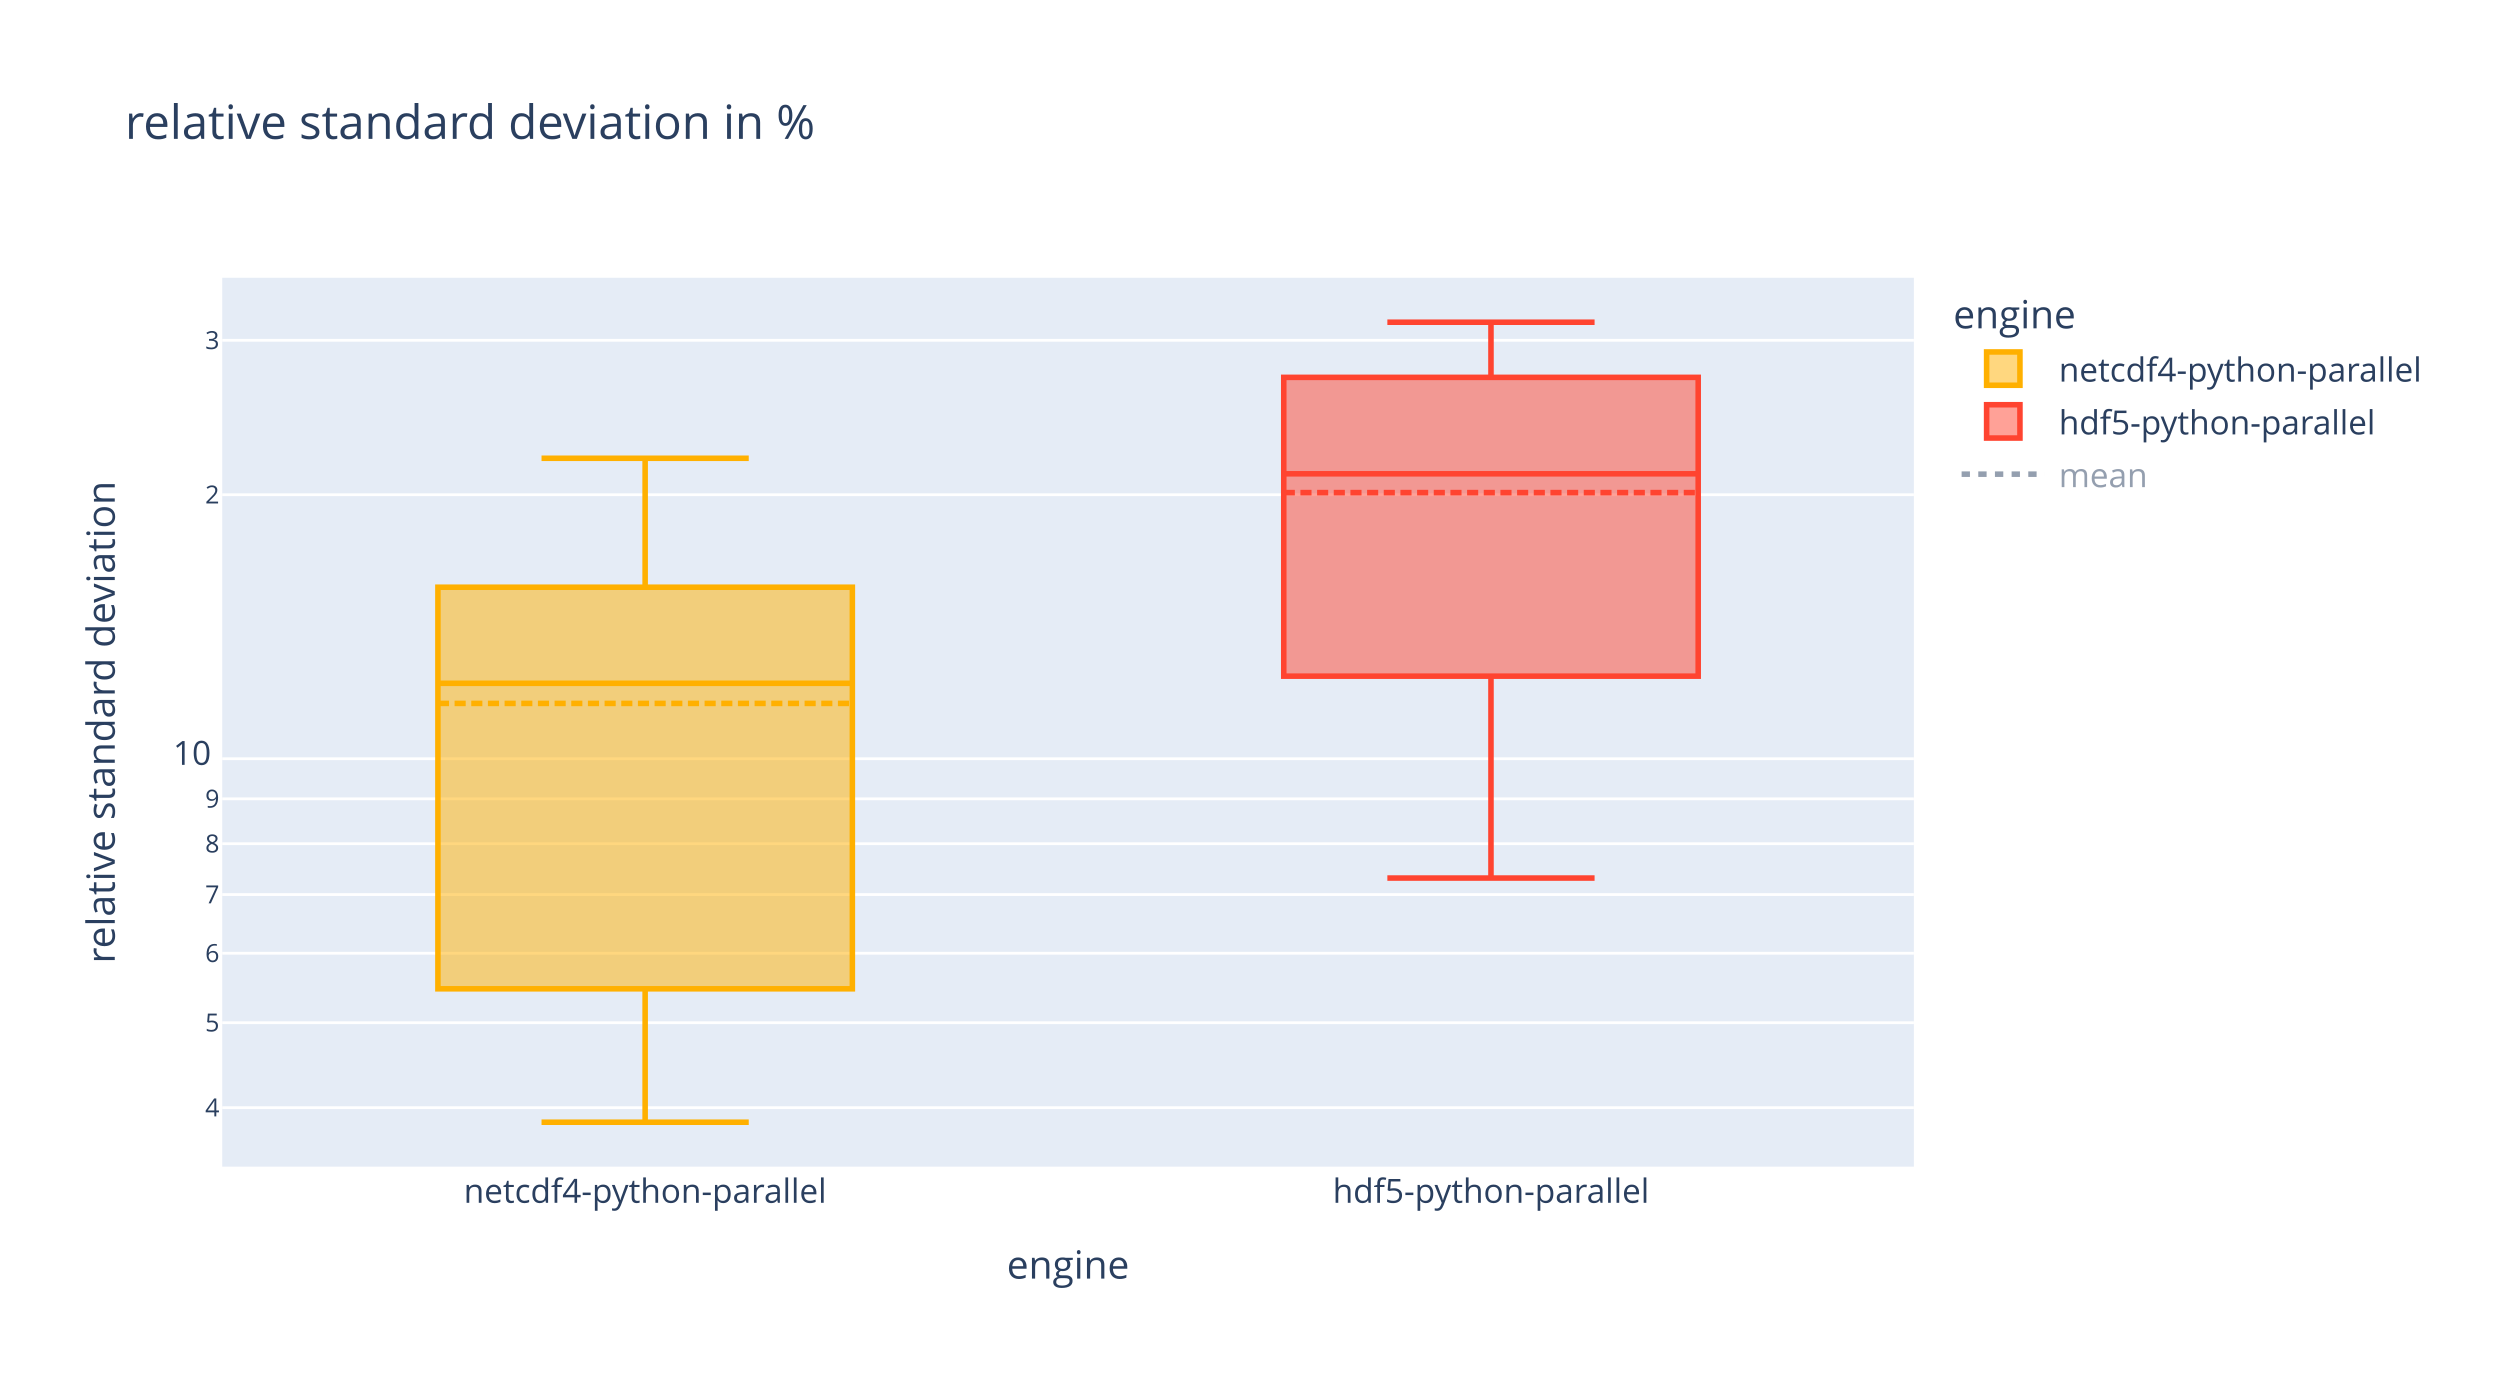
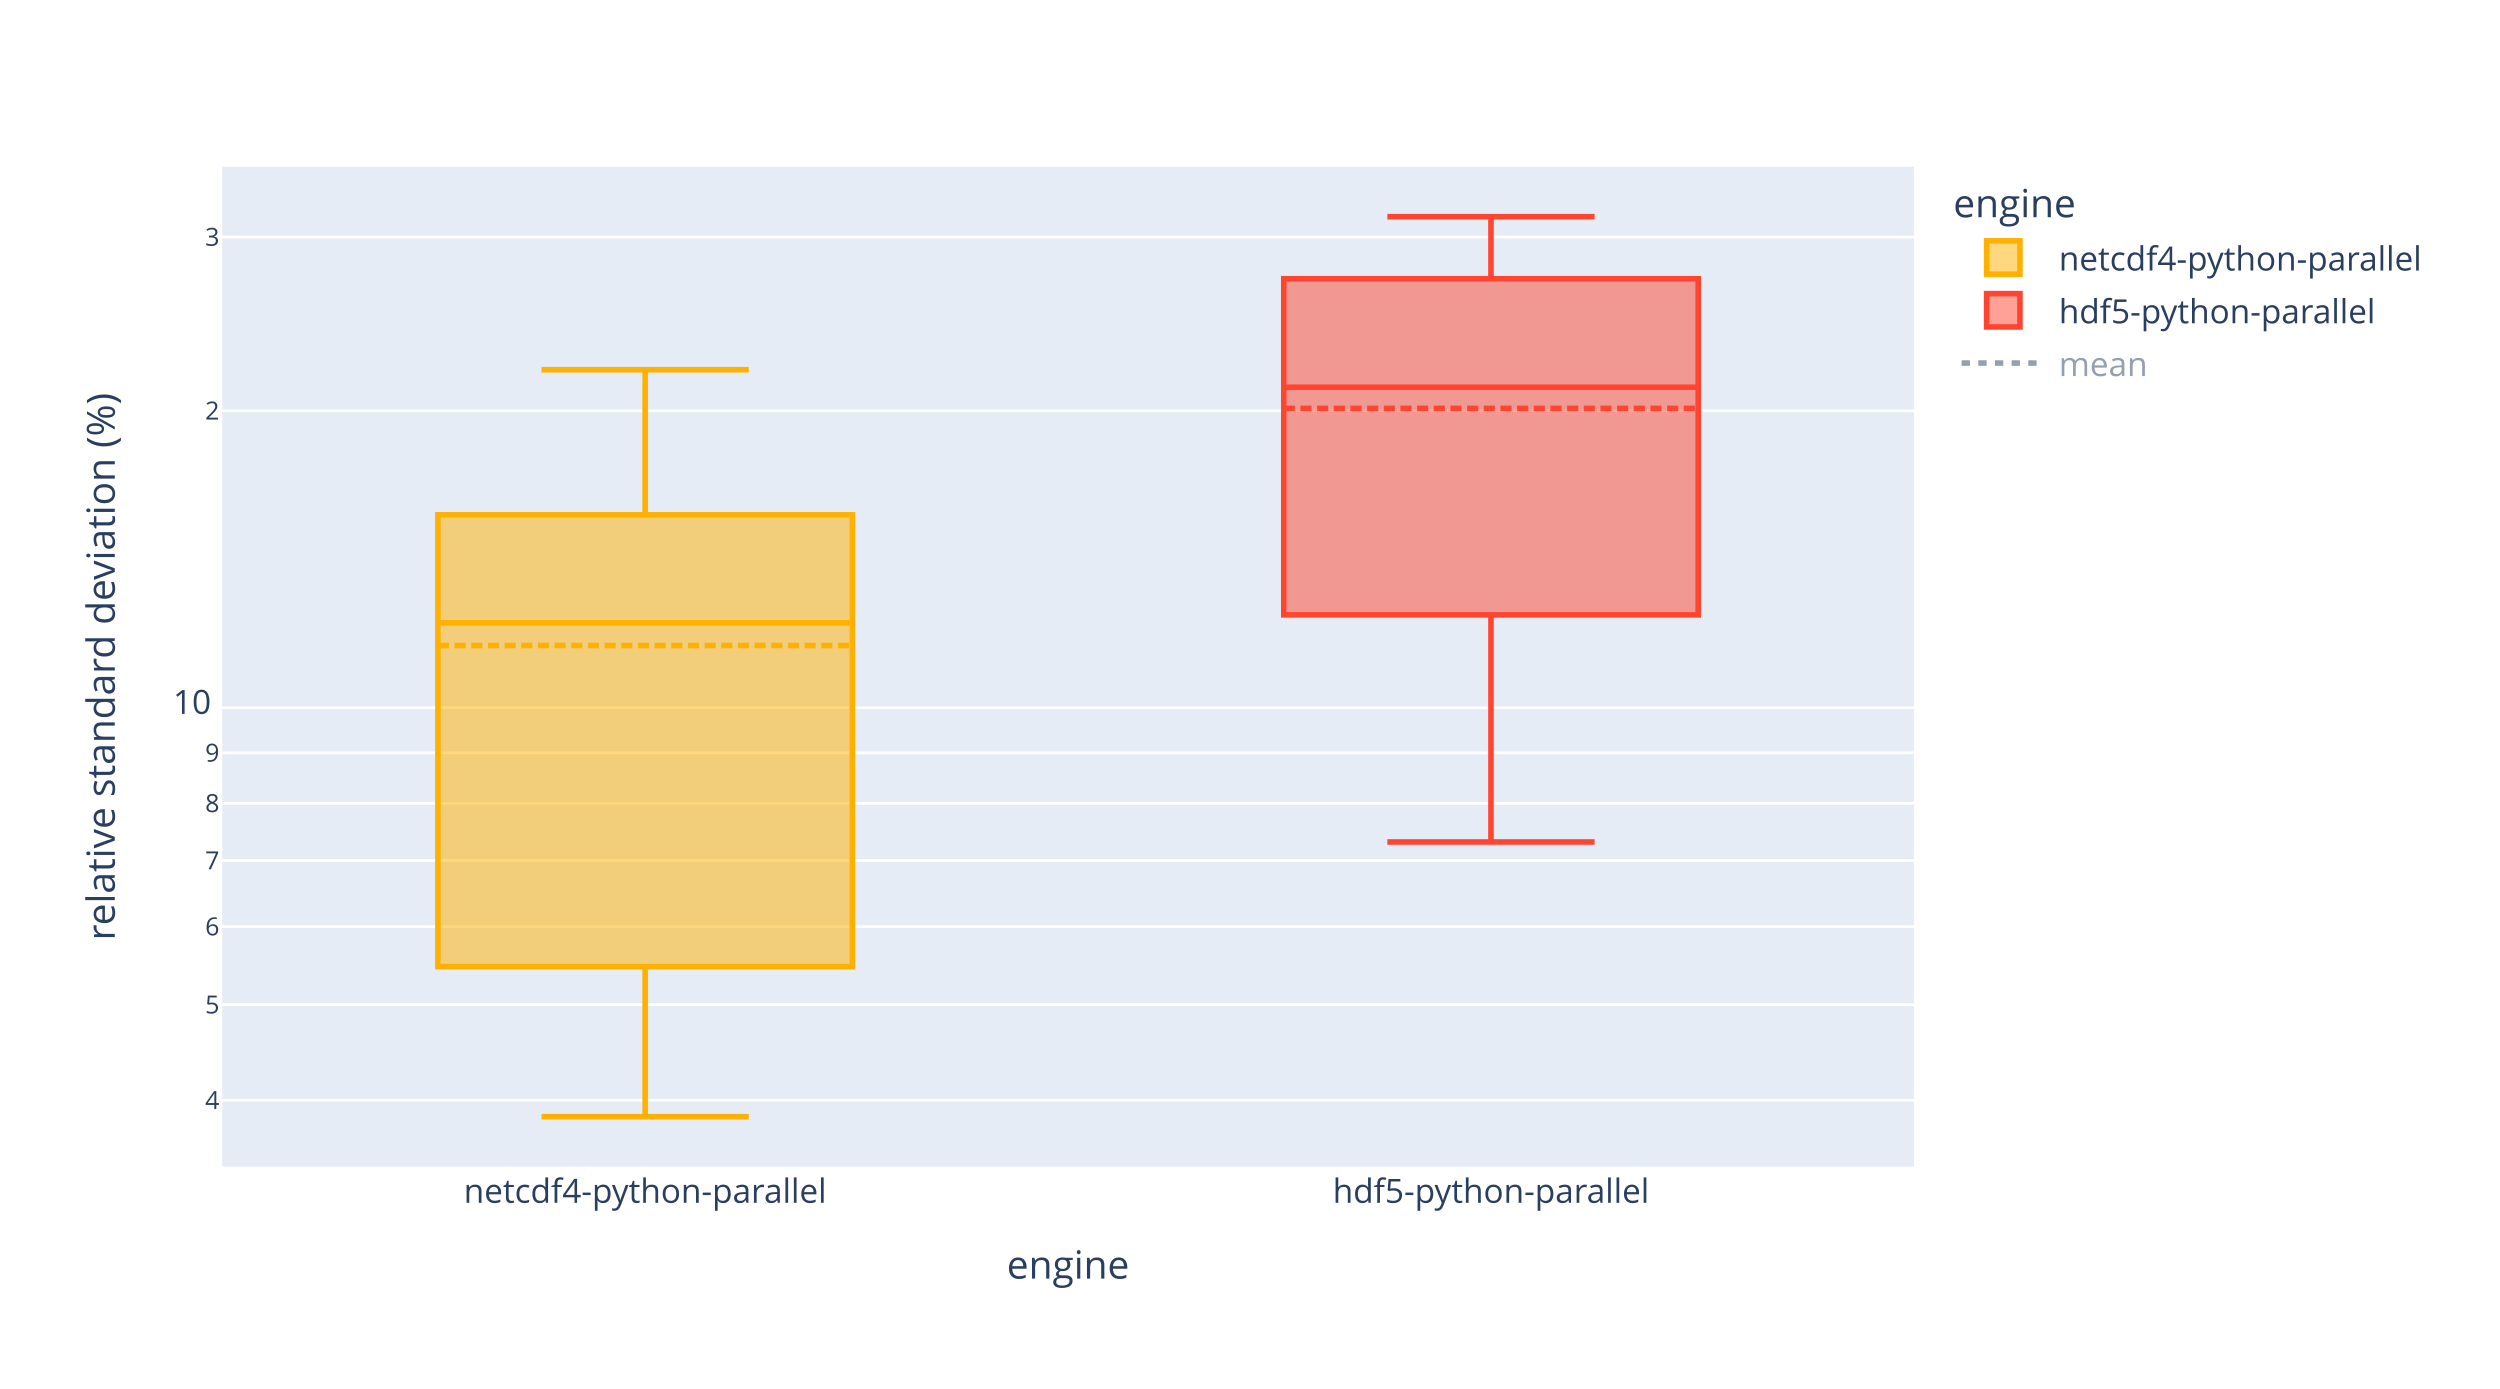
<svg xmlns="http://www.w3.org/2000/svg" class="main-svg" width="900" height="500" style="" viewBox="0 0 900 500">
  <rect x="0" y="0" width="900" height="500" style="fill: rgb(255, 255, 255); fill-opacity: 1;" />
-   <defs id="defs-54064a">
+   <defs id="defs-ea0350">
    <g class="clips">
-       <clipPath id="clip54064axyplot" class="plotclip">
-         <rect width="609" height="320" />
-       </clipPath>
-       <clipPath class="axesclip" id="clip54064ax">
+       <clipPath id="clipea0350xyplot" class="plotclip">
+         <rect width="609" height="360" />
+       </clipPath>
+       <clipPath class="axesclip" id="clipea0350x">
        <rect x="80" y="0" width="609" height="500" />
      </clipPath>
-       <clipPath class="axesclip" id="clip54064ay">
-         <rect x="0" y="100" width="900" height="320" />
-       </clipPath>
-       <clipPath class="axesclip" id="clip54064axy">
-         <rect x="80" y="100" width="609" height="320" />
+       <clipPath class="axesclip" id="clipea0350y">
+         <rect x="0" y="60" width="900" height="360" />
+       </clipPath>
+       <clipPath class="axesclip" id="clipea0350xy">
+         <rect x="80" y="60" width="609" height="360" />
      </clipPath>
    </g>
    <g class="gradients" />
    <g class="patterns" />
  </defs>
  <g class="bglayer">
-     <rect class="bg" x="80" y="100" width="609" height="320" style="fill: rgb(229, 236, 246); fill-opacity: 1; stroke-width: 0;" />
+     <rect class="bg" x="80" y="60" width="609" height="360" style="fill: rgb(229, 236, 246); fill-opacity: 1; stroke-width: 0;" />
  </g>
  <g class="layer-below">
    <g class="imagelayer" />
    <g class="shapelayer" />
  </g>
  <g class="cartesianlayer">
    <g class="subplot xy">
      <g class="layer-subplot">
        <g class="shapelayer" />
        <g class="imagelayer" />
      </g>
      <g class="minor-gridlayer">
        <g class="x" />
        <g class="y" />
      </g>
      <g class="gridlayer">
        <g class="x" />
        <g class="y">
-           <path class="ygrid crisp" transform="translate(0,398.76)" d="M80,0h609" style="stroke: rgb(255, 255, 255); stroke-opacity: 1; stroke-width: 1px;" />
-           <path class="ygrid crisp" transform="translate(0,368.17)" d="M80,0h609" style="stroke: rgb(255, 255, 255); stroke-opacity: 1; stroke-width: 1px;" />
-           <path class="ygrid crisp" transform="translate(0,343.17)" d="M80,0h609" style="stroke: rgb(255, 255, 255); stroke-opacity: 1; stroke-width: 1px;" />
-           <path class="ygrid crisp" transform="translate(0,322.04)" d="M80,0h609" style="stroke: rgb(255, 255, 255); stroke-opacity: 1; stroke-width: 1px;" />
-           <path class="ygrid crisp" transform="translate(0,303.73)" d="M80,0h609" style="stroke: rgb(255, 255, 255); stroke-opacity: 1; stroke-width: 1px;" />
-           <path class="ygrid crisp" transform="translate(0,287.58)" d="M80,0h609" style="stroke: rgb(255, 255, 255); stroke-opacity: 1; stroke-width: 1px;" />
-           <path class="ygrid crisp" transform="translate(0,273.14)" d="M80,0h609" style="stroke: rgb(255, 255, 255); stroke-opacity: 1; stroke-width: 1px;" />
-           <path class="ygrid crisp" transform="translate(0,178.1)" d="M80,0h609" style="stroke: rgb(255, 255, 255); stroke-opacity: 1; stroke-width: 1px;" />
-           <path class="ygrid crisp" transform="translate(0,122.51)" d="M80,0h609" style="stroke: rgb(255, 255, 255); stroke-opacity: 1; stroke-width: 1px;" />
+           <path class="ygrid crisp" transform="translate(0,396.1)" d="M80,0h609" style="stroke: rgb(255, 255, 255); stroke-opacity: 1; stroke-width: 1px;" />
+           <path class="ygrid crisp" transform="translate(0,361.69)" d="M80,0h609" style="stroke: rgb(255, 255, 255); stroke-opacity: 1; stroke-width: 1px;" />
+           <path class="ygrid crisp" transform="translate(0,333.57)" d="M80,0h609" style="stroke: rgb(255, 255, 255); stroke-opacity: 1; stroke-width: 1px;" />
+           <path class="ygrid crisp" transform="translate(0,309.79)" d="M80,0h609" style="stroke: rgb(255, 255, 255); stroke-opacity: 1; stroke-width: 1px;" />
+           <path class="ygrid crisp" transform="translate(0,289.19)" d="M80,0h609" style="stroke: rgb(255, 255, 255); stroke-opacity: 1; stroke-width: 1px;" />
+           <path class="ygrid crisp" transform="translate(0,271.03)" d="M80,0h609" style="stroke: rgb(255, 255, 255); stroke-opacity: 1; stroke-width: 1px;" />
+           <path class="ygrid crisp" transform="translate(0,254.78)" d="M80,0h609" style="stroke: rgb(255, 255, 255); stroke-opacity: 1; stroke-width: 1px;" />
+           <path class="ygrid crisp" transform="translate(0,147.87)" d="M80,0h609" style="stroke: rgb(255, 255, 255); stroke-opacity: 1; stroke-width: 1px;" />
+           <path class="ygrid crisp" transform="translate(0,85.33)" d="M80,0h609" style="stroke: rgb(255, 255, 255); stroke-opacity: 1; stroke-width: 1px;" />
        </g>
      </g>
      <g class="zerolinelayer" />
      <g class="layer-between">
        <g class="shapelayer" />
        <g class="imagelayer" />
      </g>
      <path class="xlines-below" />
      <path class="ylines-below" />
      <g class="overlines-below" />
      <g class="xaxislayer-below" />
      <g class="yaxislayer-below" />
      <g class="overaxes-below" />
      <g class="overplot">
-         <g class="xy" transform="translate(80,100)" clip-path="url(#clip54064axyplot)">
+         <g class="xy" transform="translate(80,60)" clip-path="url(#clipea0350xyplot)">
          <g class="boxlayer mlayer">
            <g class="trace boxes" style="opacity: 1;">
-               <path class="box" d="M77.65,145.99H226.85M77.65,255.97H226.85V111.4H77.65ZM152.25,255.97V304M152.25,111.4V64.98M114.95,304H189.55M114.95,64.98H189.55" style="vector-effect: none; stroke-width: 2px; stroke: rgb(255, 176, 0); stroke-opacity: 1; fill: rgb(255, 176, 0); fill-opacity: 0.5;" />
+               <path class="box" d="M77.65,164.23H226.85M77.65,287.97H226.85V125.33H77.65ZM152.25,287.97V342M152.25,125.33V73.1M114.95,342H189.55M114.95,73.1H189.55" style="vector-effect: none; stroke-width: 2px; stroke: rgb(255, 176, 0); stroke-opacity: 1; fill: rgb(255, 176, 0); fill-opacity: 0.5;" />
              <g class="points" />
-               <path class="mean" d="M77.65,153.23H226.85" style="fill: none; vector-effect: non-scaling-stroke; stroke-width: 2; stroke-dasharray: 4px, 2px; stroke: rgb(255, 176, 0); stroke-opacity: 1;" />
+               <path class="mean" d="M77.65,172.38H226.85" style="fill: none; vector-effect: non-scaling-stroke; stroke-width: 2; stroke-dasharray: 4px, 2px; stroke: rgb(255, 176, 0); stroke-opacity: 1;" />
            </g>
            <g class="trace boxes" style="opacity: 1;">
-               <path class="box" d="M382.15,70.57H531.35M382.15,143.42H531.35V35.85H382.15ZM456.75,143.42V216.1M456.75,35.85V16M419.45,216.1H494.05M419.45,16H494.05" style="vector-effect: none; stroke-width: 2px; stroke: rgb(255, 68, 48); stroke-opacity: 1; fill: rgb(255, 68, 48); fill-opacity: 0.5;" />
+               <path class="box" d="M382.15,79.39H531.35M382.15,161.35H531.35V40.33H382.15ZM456.75,161.35V243.11M456.75,40.33V18M419.45,243.11H494.05M419.45,18H494.05" style="vector-effect: none; stroke-width: 2px; stroke: rgb(255, 68, 48); stroke-opacity: 1; fill: rgb(255, 68, 48); fill-opacity: 0.5;" />
              <g class="points" />
-               <path class="mean" d="M382.15,77.34H531.35" style="fill: none; vector-effect: non-scaling-stroke; stroke-width: 2; stroke-dasharray: 4px, 2px; stroke: rgb(255, 68, 48); stroke-opacity: 1;" />
+               <path class="mean" d="M382.15,87.01H531.35" style="fill: none; vector-effect: non-scaling-stroke; stroke-width: 2; stroke-dasharray: 4px, 2px; stroke: rgb(255, 68, 48); stroke-opacity: 1;" />
            </g>
          </g>
        </g>
      </g>
      <path class="xlines-above crisp" d="M0,0" style="fill: none;" />
      <path class="ylines-above crisp" d="M0,0" style="fill: none;" />
      <g class="overlines-above" />
      <g class="xaxislayer-above">
        <g class="xtick">
          <text text-anchor="middle" x="0" y="433" transform="translate(232.25,0)" style="font-family: 'Open Sans', verdana, arial, sans-serif; font-size: 12px; fill: rgb(42, 63, 95); fill-opacity: 1; white-space: pre; opacity: 1;">netcdf4-python-parallel</text>
        </g>
        <g class="xtick">
          <text text-anchor="middle" x="0" y="433" transform="translate(536.75,0)" style="font-family: 'Open Sans', verdana, arial, sans-serif; font-size: 12px; fill: rgb(42, 63, 95); fill-opacity: 1; white-space: pre; opacity: 1;">hdf5-python-parallel</text>
        </g>
      </g>
      <g class="yaxislayer-above">
        <g class="ytick">
-           <text text-anchor="end" x="79" y="3.15" transform="translate(0,398.76)" style="font-family: 'Open Sans', verdana, arial, sans-serif; font-size: 9px; fill: rgb(42, 63, 95); fill-opacity: 1; white-space: pre; opacity: 1;">4</text>
-         </g>
-         <g class="ytick">
-           <text text-anchor="end" x="79" y="3.15" style="font-family: 'Open Sans', verdana, arial, sans-serif; font-size: 9px; fill: rgb(42, 63, 95); fill-opacity: 1; white-space: pre; opacity: 1;" transform="translate(0,368.17)">5</text>
-         </g>
-         <g class="ytick">
-           <text text-anchor="end" x="79" y="3.15" style="font-family: 'Open Sans', verdana, arial, sans-serif; font-size: 9px; fill: rgb(42, 63, 95); fill-opacity: 1; white-space: pre; opacity: 1;" transform="translate(0,343.17)">6</text>
-         </g>
-         <g class="ytick">
-           <text text-anchor="end" x="79" y="3.15" style="font-family: 'Open Sans', verdana, arial, sans-serif; font-size: 9px; fill: rgb(42, 63, 95); fill-opacity: 1; white-space: pre; opacity: 1;" transform="translate(0,322.04)">7</text>
-         </g>
-         <g class="ytick">
-           <text text-anchor="end" x="79" y="3.15" style="font-family: 'Open Sans', verdana, arial, sans-serif; font-size: 9px; fill: rgb(42, 63, 95); fill-opacity: 1; white-space: pre; opacity: 1;" transform="translate(0,303.73)">8</text>
-         </g>
-         <g class="ytick">
-           <text text-anchor="end" x="79" y="3.15" style="font-family: 'Open Sans', verdana, arial, sans-serif; font-size: 9px; fill: rgb(42, 63, 95); fill-opacity: 1; white-space: pre; opacity: 1;" transform="translate(0,287.58)">9</text>
-         </g>
-         <g class="ytick">
-           <text text-anchor="end" x="76" y="2.2" style="font-family: 'Open Sans', verdana, arial, sans-serif; font-size: 12px; fill: rgb(42, 63, 95); fill-opacity: 1; white-space: pre; opacity: 1;" transform="translate(0,273.14)">10</text>
-         </g>
-         <g class="ytick">
-           <text text-anchor="end" x="79" y="3.15" style="font-family: 'Open Sans', verdana, arial, sans-serif; font-size: 9px; fill: rgb(42, 63, 95); fill-opacity: 1; white-space: pre; opacity: 1;" transform="translate(0,178.1)">2</text>
-         </g>
-         <g class="ytick">
-           <text text-anchor="end" x="79" y="3.15" style="font-family: 'Open Sans', verdana, arial, sans-serif; font-size: 9px; fill: rgb(42, 63, 95); fill-opacity: 1; white-space: pre; opacity: 1;" transform="translate(0,122.51)">3</text>
+           <text text-anchor="end" x="79" y="3.15" transform="translate(0,396.1)" style="font-family: 'Open Sans', verdana, arial, sans-serif; font-size: 9px; fill: rgb(42, 63, 95); fill-opacity: 1; white-space: pre; opacity: 1;">4</text>
+         </g>
+         <g class="ytick">
+           <text text-anchor="end" x="79" y="3.15" style="font-family: 'Open Sans', verdana, arial, sans-serif; font-size: 9px; fill: rgb(42, 63, 95); fill-opacity: 1; white-space: pre; opacity: 1;" transform="translate(0,361.69)">5</text>
+         </g>
+         <g class="ytick">
+           <text text-anchor="end" x="79" y="3.15" style="font-family: 'Open Sans', verdana, arial, sans-serif; font-size: 9px; fill: rgb(42, 63, 95); fill-opacity: 1; white-space: pre; opacity: 1;" transform="translate(0,333.57)">6</text>
+         </g>
+         <g class="ytick">
+           <text text-anchor="end" x="79" y="3.15" style="font-family: 'Open Sans', verdana, arial, sans-serif; font-size: 9px; fill: rgb(42, 63, 95); fill-opacity: 1; white-space: pre; opacity: 1;" transform="translate(0,309.79)">7</text>
+         </g>
+         <g class="ytick">
+           <text text-anchor="end" x="79" y="3.15" style="font-family: 'Open Sans', verdana, arial, sans-serif; font-size: 9px; fill: rgb(42, 63, 95); fill-opacity: 1; white-space: pre; opacity: 1;" transform="translate(0,289.19)">8</text>
+         </g>
+         <g class="ytick">
+           <text text-anchor="end" x="79" y="3.15" style="font-family: 'Open Sans', verdana, arial, sans-serif; font-size: 9px; fill: rgb(42, 63, 95); fill-opacity: 1; white-space: pre; opacity: 1;" transform="translate(0,271.03)">9</text>
+         </g>
+         <g class="ytick">
+           <text text-anchor="end" x="76" y="2.2" style="font-family: 'Open Sans', verdana, arial, sans-serif; font-size: 12px; fill: rgb(42, 63, 95); fill-opacity: 1; white-space: pre; opacity: 1;" transform="translate(0,254.78)">10</text>
+         </g>
+         <g class="ytick">
+           <text text-anchor="end" x="79" y="3.15" style="font-family: 'Open Sans', verdana, arial, sans-serif; font-size: 9px; fill: rgb(42, 63, 95); fill-opacity: 1; white-space: pre; opacity: 1;" transform="translate(0,147.87)">2</text>
+         </g>
+         <g class="ytick">
+           <text text-anchor="end" x="79" y="3.15" style="font-family: 'Open Sans', verdana, arial, sans-serif; font-size: 9px; fill: rgb(42, 63, 95); fill-opacity: 1; white-space: pre; opacity: 1;" transform="translate(0,85.33)">3</text>
        </g>
      </g>
      <g class="overaxes-above" />
    </g>
  </g>
  <g class="polarlayer" />
  <g class="smithlayer" />
  <g class="ternarylayer" />
  <g class="geolayer" />
  <g class="funnelarealayer" />
  <g class="pielayer" />
  <g class="iciclelayer" />
  <g class="treemaplayer" />
  <g class="sunburstlayer" />
  <g class="glimages" />
-   <defs id="topdefs-54064a">
+   <defs id="topdefs-ea0350">
    <g class="clips" />
-     <clipPath id="legend54064a">
+     <clipPath id="legendea0350">
      <rect width="187" height="86" x="0" y="0" />
    </clipPath>
  </defs>
  <g class="layer-above">
    <g class="imagelayer" />
    <g class="shapelayer" />
  </g>
  <g class="infolayer">
-     <g class="legend" pointer-events="all" transform="translate(701.18,100)">
+     <g class="legend" pointer-events="all" transform="translate(701.18,60)">
      <rect class="bg" shape-rendering="crispEdges" width="187" height="86" x="0" y="0" style="stroke: rgb(68, 68, 68); stroke-opacity: 1; fill: rgb(255, 255, 255); fill-opacity: 1; stroke-width: 0px;" />
-       <g class="scrollbox" transform="" clip-path="url(#legend54064a)">
+       <g class="scrollbox" transform="" clip-path="url(#legendea0350)">
        <text class="legendtitletext" text-anchor="start" x="2" y="18.2" style="font-family: 'Open Sans', verdana, arial, sans-serif; font-size: 14px; fill: rgb(42, 63, 95); fill-opacity: 1; white-space: pre;">engine</text>
        <g class="groups" transform="">
          <g class="traces" transform="translate(0,32.7)" style="opacity: 1;">
            <text class="legendtext" text-anchor="start" x="40" y="4.68" style="font-family: 'Open Sans', verdana, arial, sans-serif; font-size: 12px; fill: rgb(42, 63, 95); fill-opacity: 1; white-space: pre;">netcdf4-python-parallel</text>
            <g class="layers" style="opacity: 1;">
              <g class="legendfill" />
              <g class="legendlines" />
              <g class="legendsymbols">
                <g class="legendpoints">
                  <path class="legendbox" d="M6,6H-6V-6H6Z" transform="translate(20,0)" style="stroke-width: 2px; fill: rgb(255, 176, 0); fill-opacity: 0.5; stroke: rgb(255, 176, 0); stroke-opacity: 1;" />
                </g>
              </g>
            </g>
            <rect class="legendtoggle" x="0" y="-9.5" width="181.047" height="19" style="fill: rgb(0, 0, 0); fill-opacity: 0;" />
          </g>
        </g>
        <g class="groups" transform="">
          <g class="traces" transform="translate(0,51.7)" style="opacity: 1;">
            <text class="legendtext" text-anchor="start" x="40" y="4.68" style="font-family: 'Open Sans', verdana, arial, sans-serif; font-size: 12px; fill: rgb(42, 63, 95); fill-opacity: 1; white-space: pre;">hdf5-python-parallel</text>
            <g class="layers" style="opacity: 1;">
              <g class="legendfill" />
              <g class="legendlines" />
              <g class="legendsymbols">
                <g class="legendpoints">
                  <path class="legendbox" d="M6,6H-6V-6H6Z" transform="translate(20,0)" style="stroke-width: 2px; fill: rgb(255, 68, 48); fill-opacity: 0.5; stroke: rgb(255, 68, 48); stroke-opacity: 1;" />
                </g>
              </g>
            </g>
            <rect class="legendtoggle" x="0" y="-9.5" width="181.047" height="19" style="fill: rgb(0, 0, 0); fill-opacity: 0;" />
          </g>
        </g>
        <g class="groups" transform="">
          <g class="traces" transform="translate(0,70.7)" style="opacity: 0.5;">
            <text class="legendtext" text-anchor="start" x="40" y="4.68" style="font-family: 'Open Sans', verdana, arial, sans-serif; font-size: 12px; fill: rgb(42, 63, 95); fill-opacity: 1; white-space: pre;">mean</text>
            <g class="layers" style="opacity: 1;">
              <g class="legendfill" />
              <g class="legendlines">
                <path class="js-line" d="M5,0h30" style="fill: none; stroke: rgb(42, 63, 95); stroke-opacity: 1; stroke-dasharray: 3px; stroke-width: 2px;" />
              </g>
              <g class="legendsymbols">
                <g class="legendpoints" />
              </g>
            </g>
            <rect class="legendtoggle" x="0" y="-9.5" width="181.047" height="19" style="fill: rgb(0, 0, 0); fill-opacity: 0;" />
          </g>
        </g>
      </g>
      <rect class="scrollbar" rx="20" ry="3" width="0" height="0" x="0" y="0" style="fill: rgb(128, 139, 164); fill-opacity: 1;" />
    </g>
-     <g class="g-gtitle">
-       <text class="gtitle" x="45" y="50" text-anchor="start" dy="0em" style="opacity: 1; font-family: 'Open Sans', verdana, arial, sans-serif; font-size: 17px; fill: rgb(42, 63, 95); fill-opacity: 1; white-space: pre;">relative standard deviation in %</text>
-     </g>
+     <g class="g-gtitle" />
    <g class="g-xtitle">
      <text class="xtitle" x="384.5" y="460.3" text-anchor="middle" style="opacity: 1; font-family: 'Open Sans', verdana, arial, sans-serif; font-size: 14px; fill: rgb(42, 63, 95); fill-opacity: 1; white-space: pre;">engine</text>
    </g>
    <g class="g-ytitle">
-       <text class="ytitle" transform="rotate(-90,41.31875,260)" x="41.319" y="260" text-anchor="middle" style="opacity: 1; font-family: 'Open Sans', verdana, arial, sans-serif; font-size: 14px; fill: rgb(42, 63, 95); fill-opacity: 1; white-space: pre;">relative standard deviation</text>
+       <text class="ytitle" transform="rotate(-90,41.31875,240)" x="41.319" y="240" text-anchor="middle" style="opacity: 1; font-family: 'Open Sans', verdana, arial, sans-serif; font-size: 14px; fill: rgb(42, 63, 95); fill-opacity: 1; white-space: pre;">relative standard deviation (%)</text>
    </g>
  </g>
</svg>
